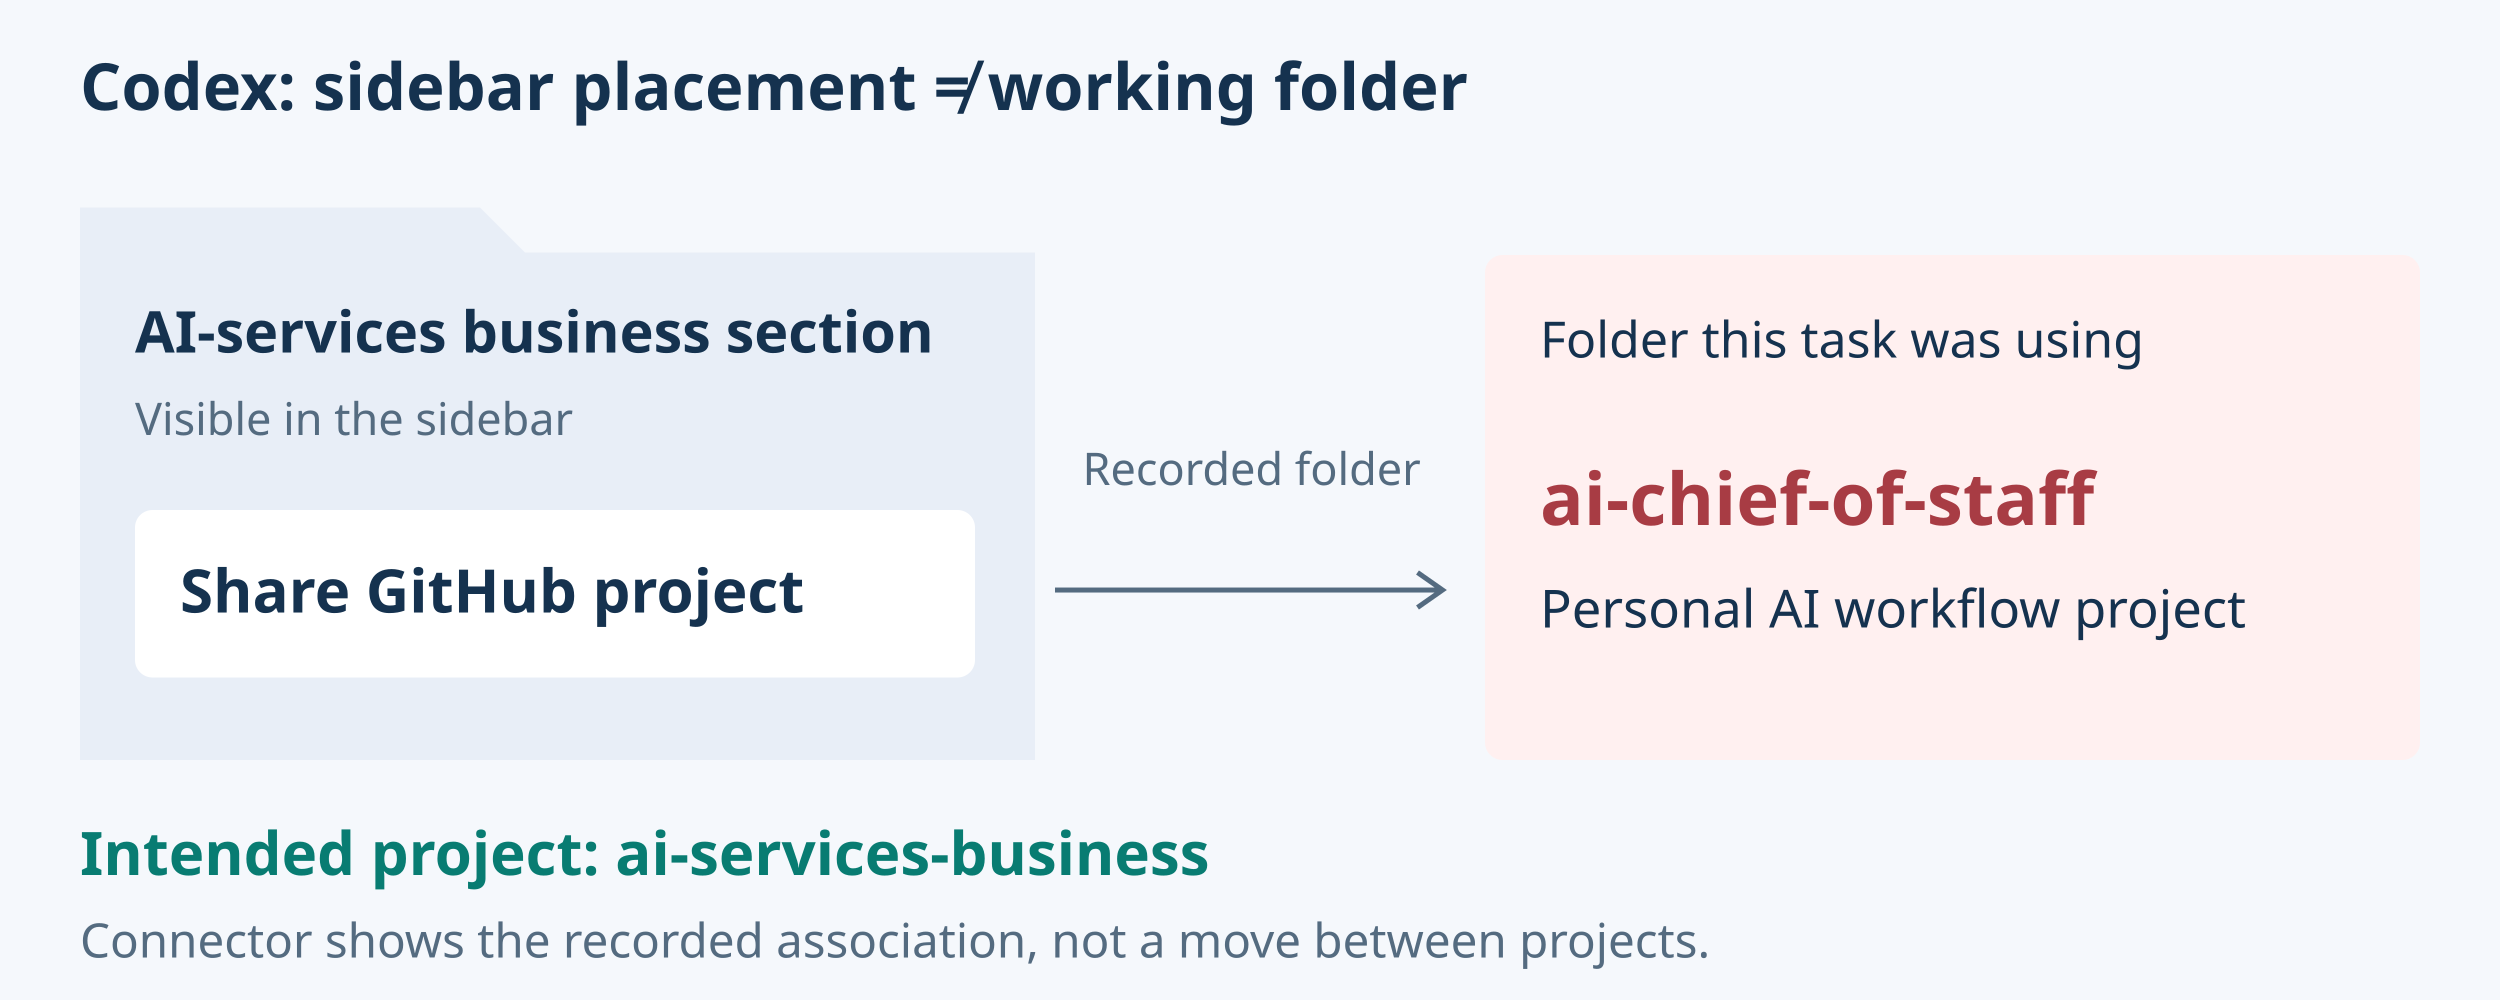
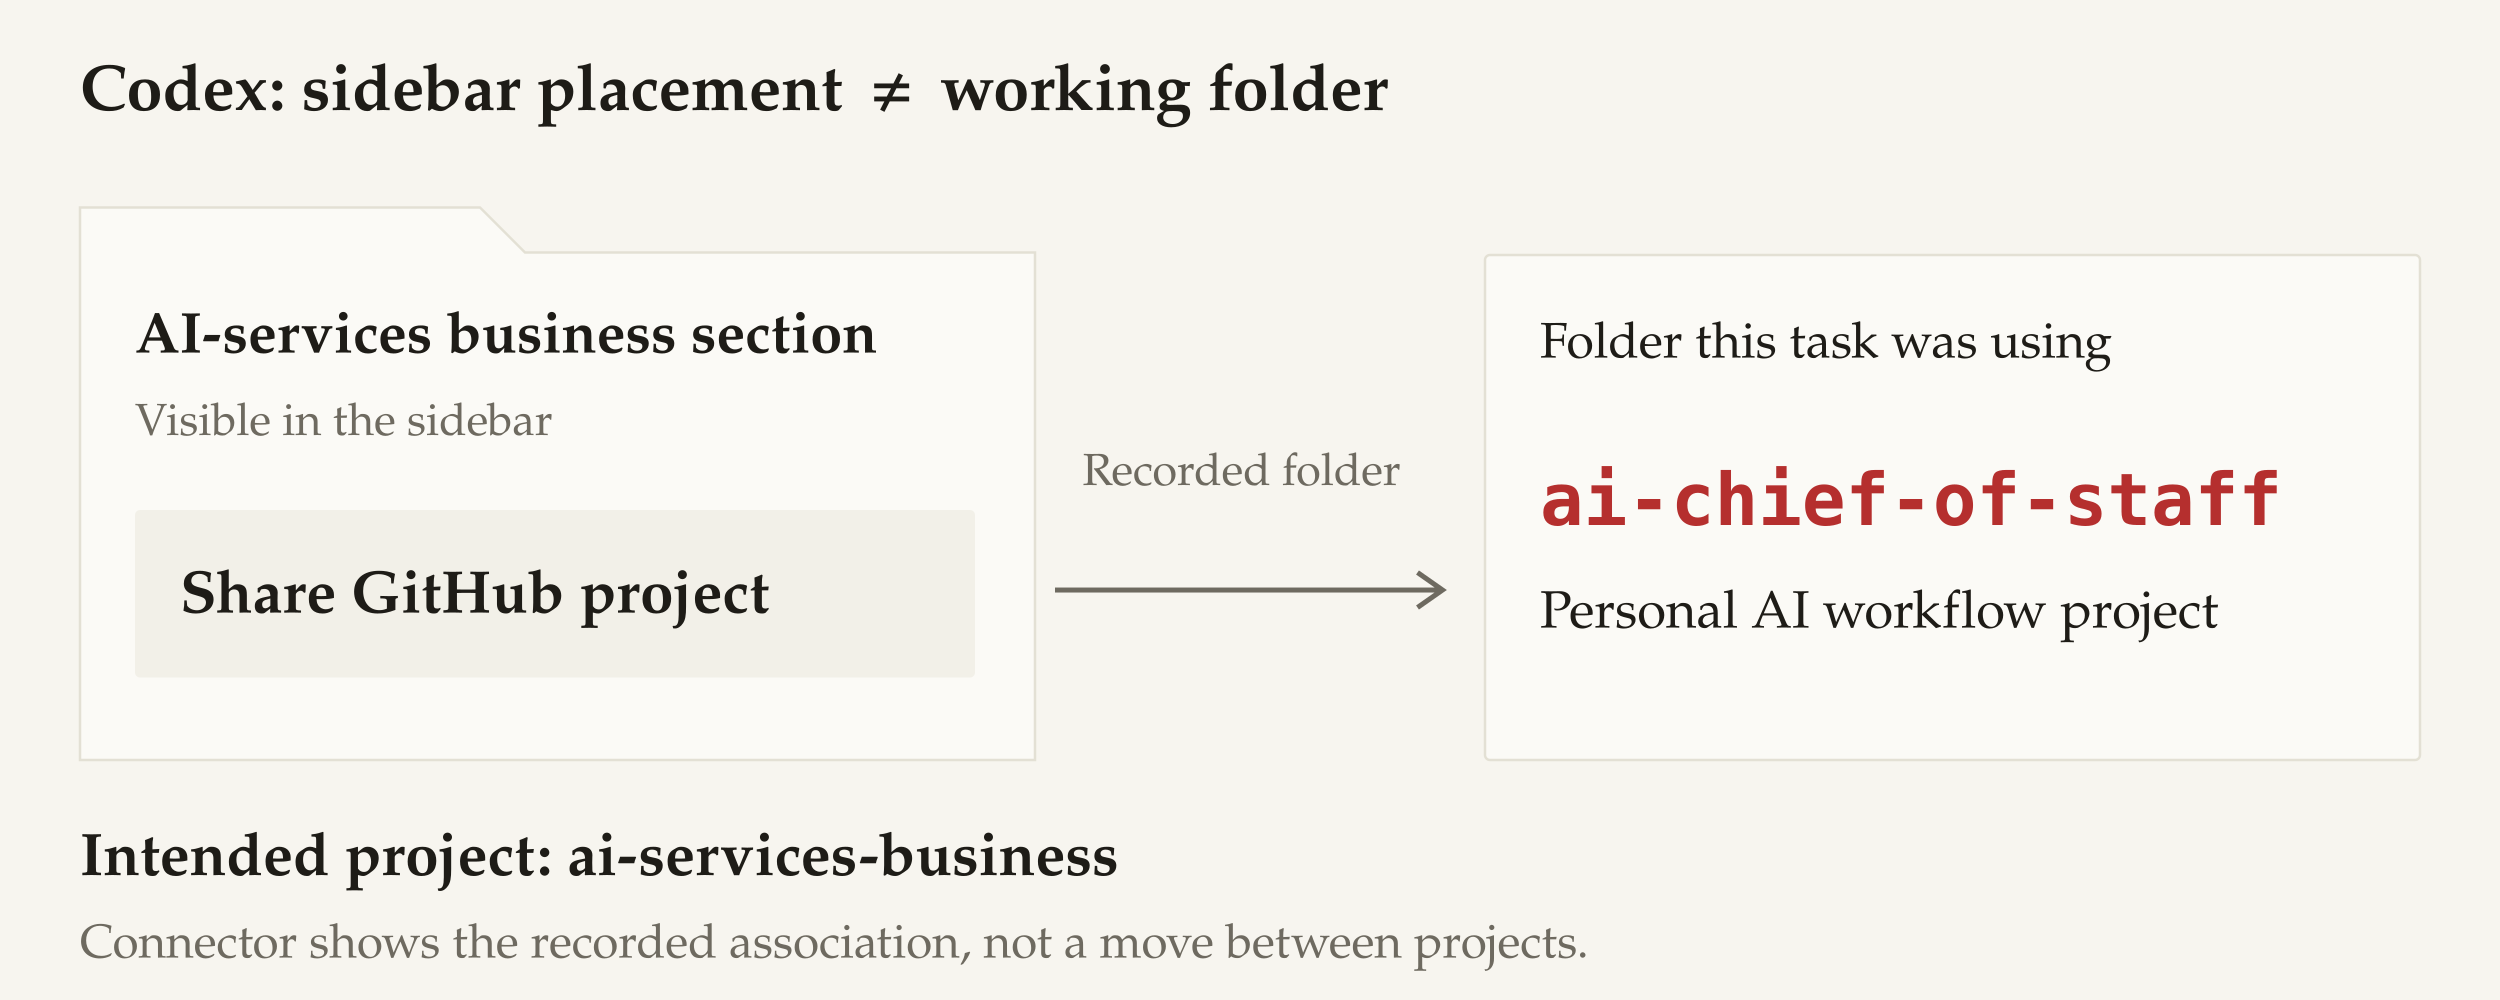
<svg xmlns="http://www.w3.org/2000/svg" viewBox="0 0 1000 400" role="img" aria-labelledby="title">
-   <rect width="1000" height="400" fill="#f5f8fc" />
-   <g font-family="Avenir Next, PingFang SC, sans-serif">
-     <text x="32" y="44" fill="#15324f" font-size="26" font-weight="600">Codex: sidebar placement ≠ working folder</text>
-     <path d="M32 83h160l18 18h204v203H32z" fill="#e8eef7" />
-     <text x="54" y="141" fill="#15324f" font-size="23" font-weight="600">AI-services business section</text>
-     <text x="54" y="174" fill="#546b80" font-size="18" font-weight="400">Visible in the sidebar</text>
-     <rect x="54" y="204" width="336" height="67" rx="7" fill="white" />
-     <text x="72" y="245" fill="#15324f" font-size="24" font-weight="600">Share GitHub project</text>
-     <path d="M422 236h155m-10-7 10 7-10 7" fill="none" stroke="#546b80" stroke-width="2" />
-     <text x="433" y="194" fill="#546b80" font-size="18" font-weight="400">Recorded folder</text>
-     <rect x="594" y="102" width="374" height="202" rx="7" fill="#fff0f0" />
-     <text x="616" y="143" fill="#15324f" font-size="20" font-weight="400">Folder this task was using</text>
-     <text x="616" y="210" fill="#a83c44" font-size="29" font-weight="600">ai-chief-of-staff</text>
-     <text x="616" y="251" fill="#15324f" font-size="21" font-weight="400">Personal AI workflow project</text>
-     <text x="32" y="350" fill="#087c72" font-size="24" font-weight="600">Intended project: ai-services-business</text>
-     <text x="32" y="383" fill="#546b80" font-size="19" font-weight="400">Connector shows the recorded association, not a move between projects.</text>
+   <rect width="1000" height="400" fill="#f7f5ef" />
+   <g font-family="Charter, Iowan Old Style, Palatino, Georgia, Songti SC, Noto Serif SC, serif">
+     <text x="32" y="44" fill="#1e1c17" font-size="26" font-weight="600">Codex: sidebar placement ≠ working folder</text>
+     <path d="M32 83h160l18 18h204v203H32z" fill="#fbfaf6" stroke="#e3e0d4" />
+     <text x="54" y="141" fill="#1e1c17" font-size="23" font-weight="600">AI-services business section</text>
+     <text x="54" y="174" fill="#6e6a60" font-size="18" font-weight="400">Visible in the sidebar</text>
+     <rect x="54" y="204" width="336" height="67" rx="2" fill="#f2f0e8" />
+     <text x="72" y="245" fill="#1e1c17" font-size="24" font-weight="600">Share GitHub project</text>
+     <path d="M422 236h155m-10-7 10 7-10 7" fill="none" stroke="#6e6a60" stroke-width="2" />
+     <text x="433" y="194" fill="#6e6a60" font-size="18" font-weight="400">Recorded folder</text>
+     <rect x="594" y="102" width="374" height="202" rx="2" fill="#fbfaf6" stroke="#e3e0d4" />
+     <text x="616" y="143" fill="#1e1c17" font-size="20" font-weight="400">Folder this task was using</text>
+     <text x="616" y="210" fill="#b52f2e" font-size="29" font-weight="600" font-family="ui-monospace, SFMono-Regular, Menlo, monospace">ai-chief-of-staff</text>
+     <text x="616" y="251" fill="#1e1c17" font-size="21" font-weight="400">Personal AI workflow project</text>
+     <text x="32" y="350" fill="#1e1c17" font-size="24" font-weight="600">Intended project: ai-services-business</text>
+     <text x="32" y="383" fill="#6e6a60" font-size="19" font-weight="400">Connector shows the recorded association, not a move between projects.</text>
  </g>
</svg>
